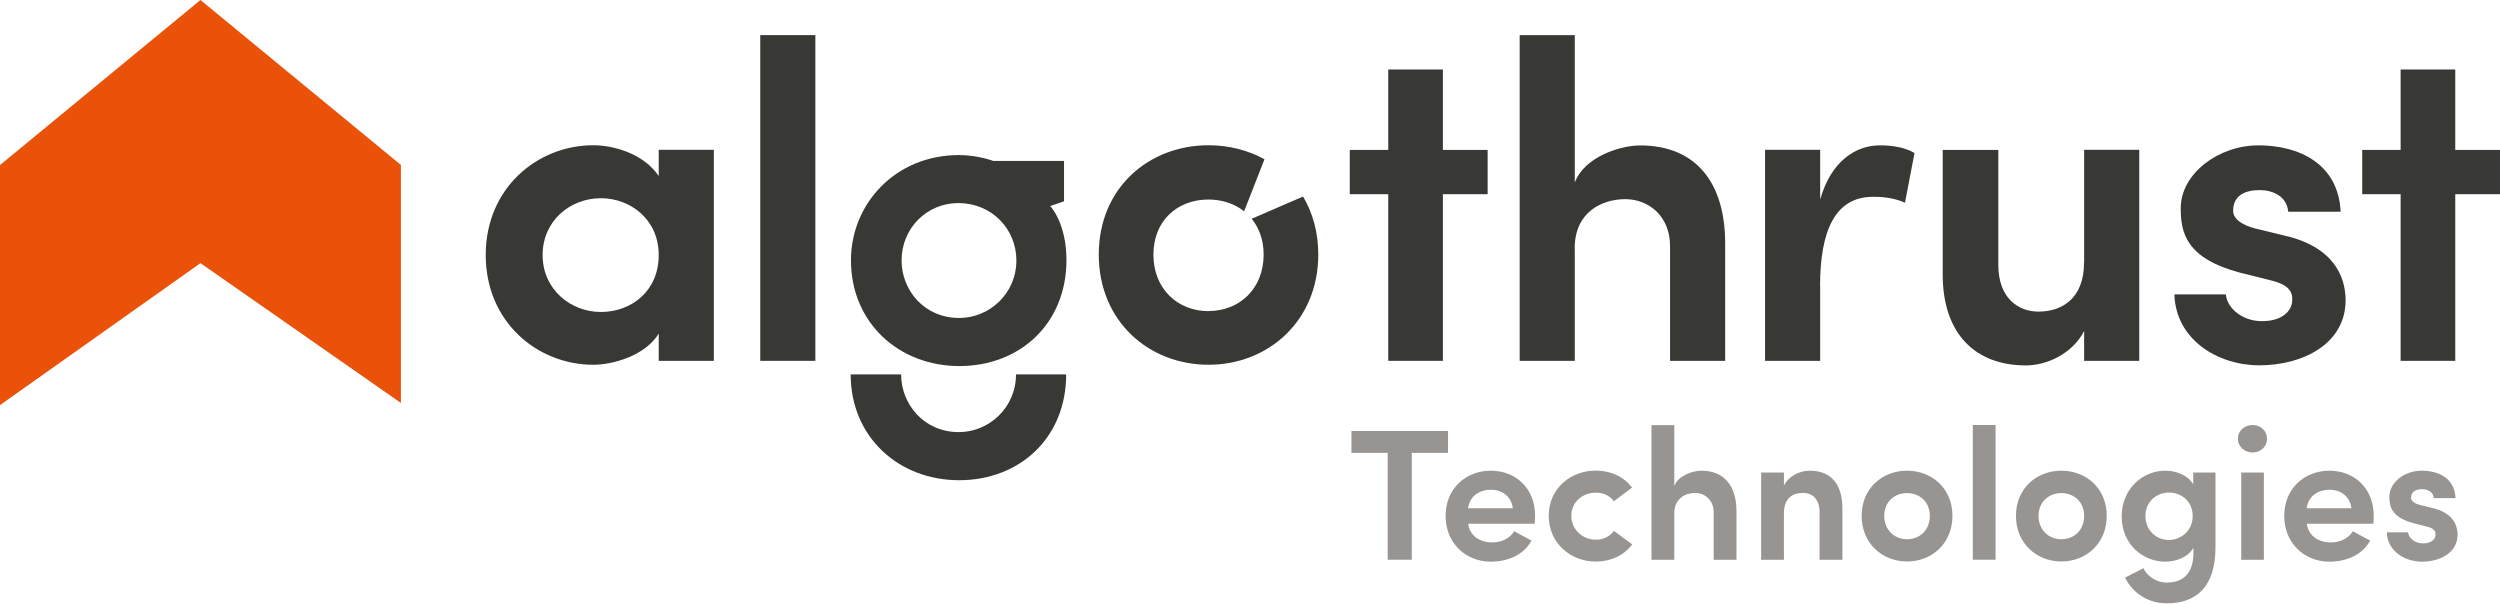
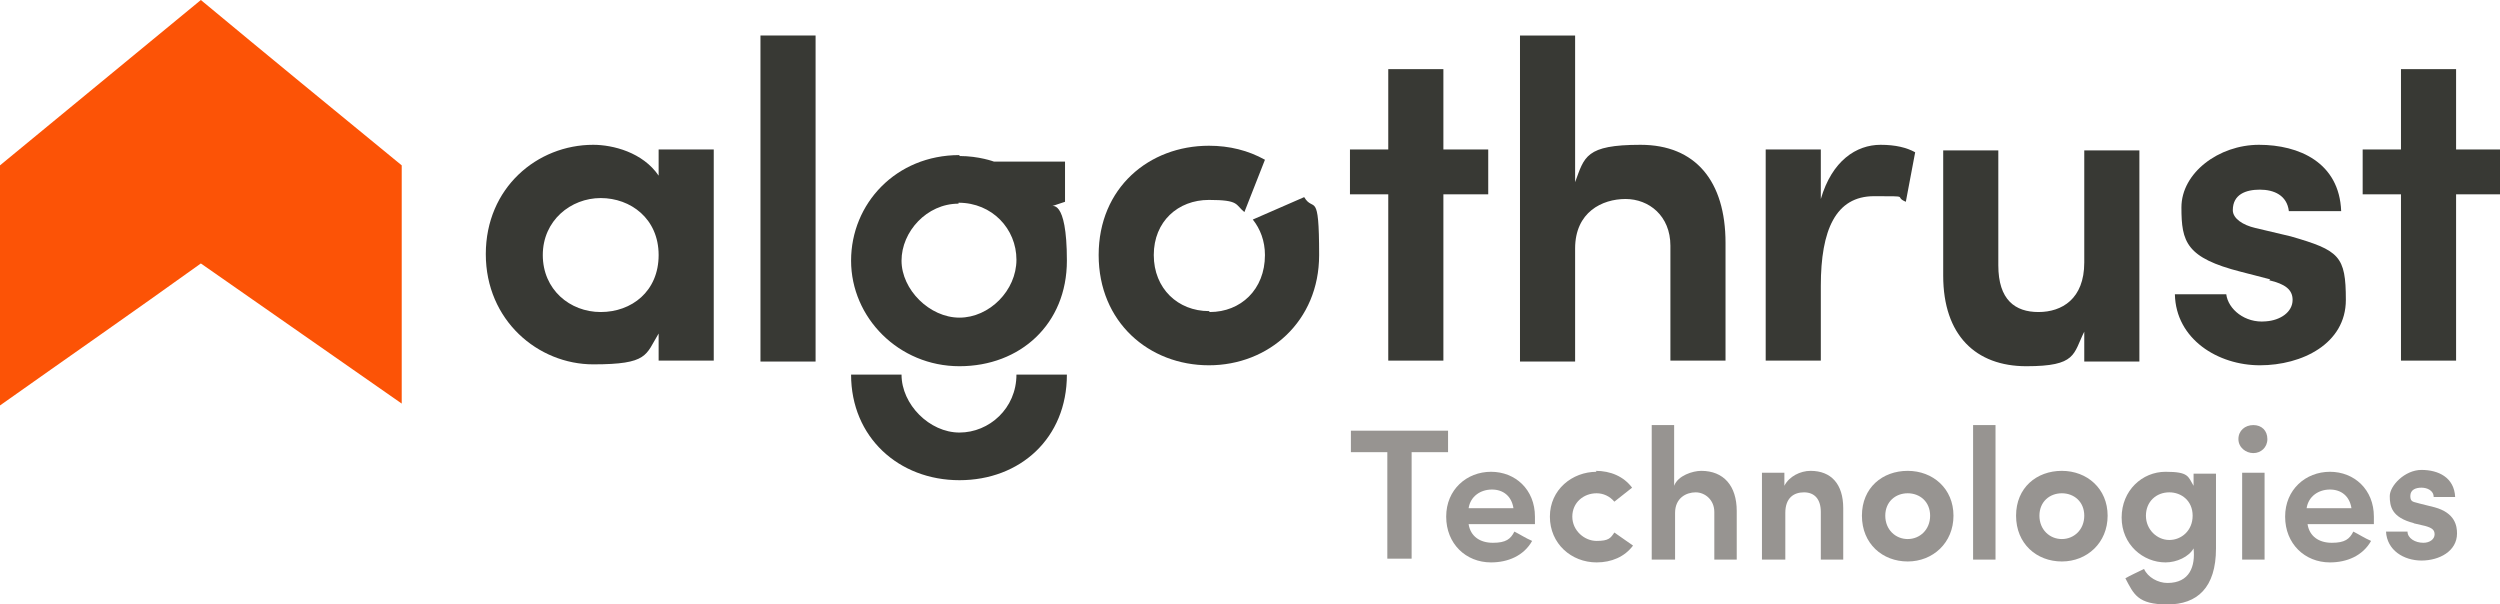
- <svg xmlns="http://www.w3.org/2000/svg" id="Layer_1" data-name="Layer 1" viewBox="0 0 267.64 64.59">
+ <svg xmlns="http://www.w3.org/2000/svg" id="Layer_1" version="1.1" viewBox="0 0 267.6 64.6">
  <defs>
    <style>
-       .cls-1 {
-         fill: #e95208;
-       }
- 
-       .cls-2 {
+       .st0 {
        fill-rule: evenodd;
      }

-       .cls-2, .cls-3 {
+       .st0, .st1 {
        fill: #383934;
      }

-       .cls-4 {
+       .st2 {
+         fill: #fc5306;
+       }
+ 
+       .st3 {
        fill: #979491;
      }
    </style>
  </defs>
  <g>
-     <path class="cls-2" d="M70.52,38.63h5.9v-22.59h-5.9v2.8c-1.69-2.47-4.93-3.29-7.01-3.29-5.95,0-11.51,4.55-11.51,11.75s5.56,11.75,11.51,11.75c2.18,0,5.61-1.02,7.01-3.34v2.9h0ZM58.09,27.31c0-3.68,2.95-6.09,6.24-6.09,3.1,0,6.19,2.22,6.19,6.09s-2.95,6.09-6.19,6.09-6.24-2.42-6.24-6.09Z" />
-     <rect class="cls-3" x="81.39" y="3.76" width="5.9" height="34.87" />
-     <path class="cls-2" d="M129.38,33.31c-3.29,0-5.9-2.37-5.9-6.05s2.61-5.9,5.9-5.9c1.46,0,2.79.45,3.81,1.26l2.18-5.57c-1.76-.97-3.82-1.5-5.99-1.5-6.38,0-11.75,4.55-11.75,11.7s5.37,11.8,11.75,11.8,11.75-4.69,11.75-11.8c0-2.38-.6-4.48-1.63-6.21l-5.5,2.38c.8.98,1.28,2.28,1.28,3.83,0,3.68-2.61,6.05-5.9,6.05Z" />
-     <polygon class="cls-2" points="154.47 7.44 148.62 7.44 148.62 16.05 144.5 16.05 144.5 20.79 148.62 20.79 148.62 38.63 154.47 38.63 154.47 20.79 159.26 20.79 159.26 16.05 154.47 16.05 154.47 7.44" />
-     <path class="cls-2" d="M168.58,26.59c0-3.92,2.95-5.27,5.42-5.27s4.79,1.79,4.79,5.03v12.28h5.9v-12.57c0-6.63-3.24-10.49-9.09-10.49-2.22,0-6,1.26-7.01,3.97V3.76h-5.9v34.87h5.9v-12.04Z" />
-     <path class="cls-2" d="M194.85,30.65c0-6,1.64-9.58,5.66-9.58.58,0,2.03,0,3.43.63l1.02-5.32c-.92-.53-2.13-.82-3.72-.82-2.56,0-5.22,1.69-6.38,5.8v-5.32h-5.9v22.59h5.9v-7.98Z" />
-     <path class="cls-2" d="M223.11,28.09c0,3.92-2.42,5.27-4.88,5.27-2.08,0-4.3-1.35-4.3-5.03v-12.28h-5.95v13.35c0,6.38,3.53,9.72,8.9,9.72,2.27,0,4.98-1.26,6.24-3.68v3.19h5.9v-22.59h-5.9v12.04Z" />
-     <path class="cls-2" d="M242.93,29.97c1.69.39,2.51.97,2.47,2.13,0,1.31-1.26,2.22-2.95,2.27-2.18.15-4.01-1.26-4.16-2.85h-5.51c.15,4.84,4.64,7.59,9.09,7.59,4.69,0,9.24-2.32,9.24-6.96,0-1.84-.68-5.32-5.9-6.77l-3.77-.92c-1.31-.34-2.37-.97-2.37-1.89,0-1.69,1.35-2.22,2.85-2.22,1.35,0,2.9.63,3.05,2.32h5.61c-.24-5.17-4.5-7.11-8.8-7.11s-8.32,3.05-8.32,6.72c0,2.61.53,5.37,6.38,6.92l3.1.77Z" />
-     <polygon class="cls-2" points="262.85 7.44 257 7.44 257 16.05 252.89 16.05 252.89 20.79 257 20.79 257 38.63 262.85 38.63 262.85 20.79 267.64 20.79 267.64 16.05 262.85 16.05 262.85 7.44" />
-     <path class="cls-2" d="M102.66,16.6c-6.83,0-11.56,5.25-11.56,11.26,0,6.71,5.14,11.33,11.61,11.33s11.46-4.54,11.46-11.34c0-4.01-1.74-5.79-1.74-5.79l1.48-.51v-4.32h-7.57s-1.64-.63-3.69-.63h0ZM102.6,21.74c3.57,0,6.21,2.78,6.21,6.14,0,3.56-2.9,6.16-6.11,6.16-3.79,0-6.18-3-6.18-6.15,0-3.45,2.69-6.15,6.08-6.15h0Z" />
-     <path class="cls-2" d="M108.77,40.08c0,3.56-2.9,6.18-6.11,6.18-3.79,0-6.19-3.03-6.19-6.18h-5.4c0,6.71,5.14,11.33,11.61,11.33s11.46-4.52,11.46-11.33h-5.37Z" />
-     <path class="cls-1" d="M21.46,0c7.15,5.89,14.3,11.77,21.46,17.66v25.48c-7.15-4.99-14.3-9.98-21.46-14.97-7.15,5.07-14.3,10.13-21.46,15.2v-25.7C7.15,11.77,14.3,5.89,21.46,0Z" />
+     <path class="st0" d="M70.5,38.6h5.9v-22.6h-5.9v2.8c-1.7-2.5-4.9-3.3-7-3.3-6,0-11.5,4.6-11.5,11.7s5.6,11.8,11.5,11.8,5.6-1,7-3.3v2.9h0ZM58.1,27.3c0-3.7,3-6.1,6.2-6.1s6.2,2.2,6.2,6.1-2.9,6.1-6.2,6.1-6.2-2.4-6.2-6.1Z" />
+     <rect class="st1" x="81.4" y="3.8" width="5.9" height="34.9" />
+     <path class="st0" d="M129.4,33.3c-3.3,0-5.9-2.4-5.9-6s2.6-5.9,5.9-5.9,2.8.5,3.8,1.3l2.2-5.6c-1.8-1-3.8-1.5-6-1.5-6.4,0-11.8,4.5-11.8,11.7s5.4,11.8,11.8,11.8,11.8-4.7,11.8-11.8-.6-4.5-1.6-6.2l-5.5,2.4c.8,1,1.3,2.3,1.3,3.8,0,3.7-2.6,6.1-5.9,6.1h0Z" />
+     <polygon class="st0" points="154.5 7.4 148.6 7.4 148.6 16 144.5 16 144.5 20.8 148.6 20.8 148.6 38.6 154.5 38.6 154.5 20.8 159.3 20.8 159.3 16 154.5 16 154.5 7.4" />
+     <path class="st0" d="M168.6,26.6c0-3.9,2.9-5.3,5.4-5.3s4.8,1.8,4.8,5v12.3h5.9v-12.6c0-6.6-3.2-10.5-9.1-10.5s-6,1.3-7,4V3.8h-5.9v34.9h5.9v-12h0Z" />
+     <path class="st0" d="M194.9,30.6c0-6,1.6-9.6,5.7-9.6s2,0,3.4.6l1-5.3c-.9-.5-2.1-.8-3.7-.8-2.6,0-5.2,1.7-6.4,5.8v-5.3h-5.9v22.6h5.9v-8h0Z" />
+     <path class="st0" d="M223.1,28.1c0,3.9-2.4,5.3-4.9,5.3s-4.3-1.3-4.3-5v-12.3h-5.9v13.4c0,6.4,3.5,9.7,8.9,9.7s5-1.3,6.2-3.7v3.2h5.9v-22.6h-5.9v12h0Z" />
+     <path class="st0" d="M242.9,30c1.7.4,2.5,1,2.5,2.1,0,1.3-1.3,2.2-2.9,2.3-2.2.2-4-1.3-4.2-2.9h-5.5c.1,4.8,4.6,7.6,9.1,7.6s9.2-2.3,9.2-7-.7-5.3-5.9-6.8l-3.8-.9c-1.3-.3-2.4-1-2.4-1.9,0-1.7,1.4-2.2,2.9-2.2s2.9.6,3.1,2.3h5.6c-.2-5.2-4.5-7.1-8.8-7.1s-8.3,3-8.3,6.7.5,5.4,6.4,6.9l3.1.8h0Z" />
+     <polygon class="st0" points="262.9 7.4 257 7.4 257 16 252.9 16 252.9 20.8 257 20.8 257 38.6 262.9 38.6 262.9 20.8 267.6 20.8 267.6 16 262.9 16 262.9 7.4" />
+     <path class="st0" d="M102.7,16.6c-6.8,0-11.6,5.2-11.6,11.3s5.1,11.3,11.6,11.3,11.5-4.5,11.5-11.3-1.7-5.8-1.7-5.8l1.5-.5v-4.3h-7.6s-1.6-.6-3.7-.6h0ZM102.6,21.7c3.6,0,6.2,2.8,6.2,6.1s-2.9,6.2-6.1,6.2-6.2-3-6.2-6.1,2.7-6.1,6.1-6.1h0Z" />
+     <path class="st0" d="M108.8,40.1c0,3.6-2.9,6.2-6.1,6.2s-6.2-3-6.2-6.2h-5.4c0,6.7,5.1,11.3,11.6,11.3s11.5-4.5,11.5-11.3c0,0-5.4,0-5.4,0Z" />
+     <path class="st2" d="M21.5,0c7.1,5.9,14.3,11.8,21.5,17.7v25.5c-7.2-5-14.3-10-21.5-15-7.1,5.1-14.3,10.1-21.5,15.2v-25.7C7.2,11.8,14.3,5.9,21.5,0Z" />
  </g>
  <g>
-     <path class="cls-4" d="M144.68,46.14h10.34v2.34h-3.88v11.44h-2.58v-11.44h-3.88v-2.34Z" />
-     <path class="cls-4" d="M164.3,56.07h-7.12c.16,1.26,1.2,2,2.58,2,.94,0,1.88-.4,2.34-1.2.58.32,1.24.68,1.86,1-.86,1.6-2.64,2.26-4.36,2.26-2.66,0-4.84-1.96-4.84-4.9s2.18-4.84,4.84-4.84,4.74,1.88,4.74,4.84c0,.24-.02.62-.04.84ZM161.96,54.41c-.18-1.28-1.14-1.98-2.34-1.98-1.28,0-2.28.7-2.46,1.98h4.8Z" />
-     <path class="cls-4" d="M170.84,50.38c1.58,0,3,.64,3.88,1.82l-1.94,1.46c-.46-.62-1.16-.92-1.94-.92-1.36,0-2.62.96-2.62,2.48s1.26,2.56,2.62,2.56c.78,0,1.48-.32,1.94-.94l1.96,1.44c-.88,1.18-2.3,1.84-3.9,1.84-2.68,0-5.04-1.96-5.04-4.9s2.36-4.84,5.04-4.84Z" />
-     <path class="cls-4" d="M179.24,59.93h-2.44v-14.42h2.44v6.52c.42-1.12,1.98-1.64,2.9-1.64,2.42,0,3.76,1.6,3.76,4.34v5.2h-2.44v-5.08c0-1.34-.98-2.08-1.98-2.08s-2.24.56-2.24,2.18v4.98Z" />
-     <path class="cls-4" d="M190.98,59.93h-2.44v-9.34h2.44v1.38c.54-1.02,1.68-1.58,2.78-1.58,2.18,0,3.48,1.36,3.48,4.02v5.52h-2.44v-5.08c0-1.36-.72-2.08-1.78-2.08-1.12,0-2.04.56-2.04,2.18v4.98Z" />
-     <path class="cls-4" d="M199.3,55.23c0-2.96,2.22-4.84,4.86-4.84s4.86,1.88,4.86,4.84-2.22,4.88-4.86,4.88-4.86-1.94-4.86-4.88ZM206.6,55.23c0-1.5-1.08-2.44-2.44-2.44s-2.44.94-2.44,2.44,1.08,2.5,2.44,2.5,2.44-.98,2.44-2.5Z" />
-     <path class="cls-4" d="M211.2,45.5h2.44v14.42h-2.44v-14.42Z" />
-     <path class="cls-4" d="M215.82,55.23c0-2.96,2.22-4.84,4.86-4.84s4.86,1.88,4.86,4.84-2.22,4.88-4.86,4.88-4.86-1.94-4.86-4.88ZM223.12,55.23c0-1.5-1.08-2.44-2.44-2.44s-2.44.94-2.44,2.44,1.08,2.5,2.44,2.5,2.44-.98,2.44-2.5Z" />
-     <path class="cls-4" d="M231.96,62.37c2.36,0,3-1.76,2.84-3.72-.48.94-1.78,1.48-2.98,1.48-2.44,0-4.68-1.88-4.68-4.84s2.24-4.9,4.68-4.9c1.22,0,2.44.52,2.98,1.46v-1.26h2.38v8c0,4.16-1.98,6-5.22,6-1.94,0-3.64-1.06-4.46-2.76.54-.26,1.44-.74,1.98-1,.4.94,1.5,1.54,2.48,1.54ZM232.2,52.73c-1.36,0-2.52,1-2.52,2.52s1.16,2.56,2.52,2.56c1.26,0,2.54-.98,2.54-2.56s-1.2-2.52-2.54-2.52Z" />
-     <path class="cls-4" d="M241.16,45.5c.86,0,1.54.64,1.54,1.46,0,.86-.68,1.48-1.54,1.48s-1.58-.62-1.58-1.48.72-1.46,1.58-1.46ZM242.36,59.93h-2.42v-9.34h2.42v9.34Z" />
-     <path class="cls-4" d="M254.08,56.07h-7.12c.16,1.26,1.2,2,2.58,2,.94,0,1.88-.4,2.34-1.2.58.32,1.24.68,1.86,1-.86,1.6-2.64,2.26-4.36,2.26-2.66,0-4.84-1.96-4.84-4.9s2.18-4.84,4.84-4.84,4.74,1.88,4.74,4.84c0,.24-.02.62-.04.84ZM251.74,54.41c-.18-1.28-1.14-1.98-2.34-1.98-1.28,0-2.28.7-2.46,1.98h4.8Z" />
-     <path class="cls-4" d="M258.44,56.03c-2.42-.64-2.64-1.78-2.64-2.86,0-1.52,1.6-2.78,3.44-2.78s3.54.8,3.64,2.94h-2.32c-.06-.7-.7-.96-1.26-.96-.62,0-1.18.22-1.18.92,0,.38.44.64.98.78l1.56.38c2.16.6,2.44,2.04,2.44,2.8,0,1.92-1.88,2.88-3.82,2.88-1.84,0-3.7-1.14-3.76-3.14h2.28c.06.66.82,1.24,1.72,1.18.7-.02,1.22-.4,1.22-.94.02-.48-.32-.72-1.02-.88l-1.28-.32Z" />
+     <path class="st3" d="M144.7,46.1h10.3v2.3h-3.9v11.4h-2.6v-11.4h-3.9v-2.3h0Z" />
+     <path class="st3" d="M164.3,56.1h-7.1c.2,1.3,1.2,2,2.6,2s1.9-.4,2.3-1.2c.6.3,1.2.7,1.9,1-.9,1.6-2.6,2.3-4.4,2.3-2.7,0-4.8-2-4.8-4.9s2.2-4.8,4.8-4.8,4.7,1.9,4.7,4.8,0,.6,0,.8h0ZM162,54.4c-.2-1.3-1.1-2-2.3-2s-2.3.7-2.5,2h4.8Z" />
+     <path class="st3" d="M170.8,50.4c1.6,0,3,.6,3.9,1.8l-1.9,1.5c-.5-.6-1.2-.9-1.9-.9-1.4,0-2.6,1-2.6,2.5s1.3,2.6,2.6,2.6,1.5-.3,1.9-.9l2,1.4c-.9,1.2-2.3,1.8-3.9,1.8-2.7,0-5-2-5-4.9s2.4-4.8,5-4.8h0Z" />
+     <path class="st3" d="M179.2,59.9h-2.4v-14.4h2.4v6.5c.4-1.1,2-1.6,2.9-1.6,2.4,0,3.8,1.6,3.8,4.3v5.2h-2.4v-5.1c0-1.3-1-2.1-2-2.1s-2.2.6-2.2,2.2v5h0Z" />
+     <path class="st3" d="M191,59.9h-2.4v-9.3h2.4v1.4c.5-1,1.7-1.6,2.8-1.6,2.2,0,3.5,1.4,3.5,4v5.5h-2.4v-5.1c0-1.4-.7-2.1-1.8-2.1s-2,.6-2,2.2v5Z" />
+     <path class="st3" d="M199.3,55.2c0-3,2.2-4.8,4.9-4.8s4.9,1.9,4.9,4.8-2.2,4.9-4.9,4.9-4.9-1.9-4.9-4.9ZM206.6,55.2c0-1.5-1.1-2.4-2.4-2.4s-2.4.9-2.4,2.4,1.1,2.5,2.4,2.5,2.4-1,2.4-2.5Z" />
+     <path class="st3" d="M211.2,45.5h2.4v14.4h-2.4v-14.4Z" />
+     <path class="st3" d="M215.8,55.2c0-3,2.2-4.8,4.9-4.8s4.9,1.9,4.9,4.8-2.2,4.9-4.9,4.9-4.9-1.9-4.9-4.9ZM223.1,55.2c0-1.5-1.1-2.4-2.4-2.4s-2.4.9-2.4,2.4,1.1,2.5,2.4,2.5,2.4-1,2.4-2.5Z" />
+     <path class="st3" d="M232,62.4c2.4,0,3-1.8,2.8-3.7-.5.9-1.8,1.5-3,1.5-2.4,0-4.7-1.9-4.7-4.8s2.2-4.9,4.7-4.9,2.4.5,3,1.5v-1.3h2.4v8c0,4.2-2,6-5.2,6s-3.6-1.1-4.5-2.8c.5-.3,1.4-.7,2-1,.4.9,1.5,1.5,2.5,1.5h0ZM232.2,52.7c-1.4,0-2.5,1-2.5,2.5s1.2,2.6,2.5,2.6,2.5-1,2.5-2.6-1.2-2.5-2.5-2.5Z" />
+     <path class="st3" d="M241.2,45.5c.9,0,1.5.6,1.5,1.5s-.7,1.5-1.5,1.5-1.6-.6-1.6-1.5.7-1.5,1.6-1.5ZM242.4,59.9h-2.4v-9.3h2.4v9.3Z" />
+     <path class="st3" d="M254.1,56.1h-7.1c.2,1.3,1.2,2,2.6,2s1.9-.4,2.3-1.2c.6.3,1.2.7,1.9,1-.9,1.6-2.6,2.3-4.4,2.3-2.7,0-4.8-2-4.8-4.9s2.2-4.8,4.8-4.8,4.7,1.9,4.7,4.8,0,.6,0,.8h0ZM251.7,54.4c-.2-1.3-1.1-2-2.3-2s-2.3.7-2.5,2h4.8Z" />
+     <path class="st3" d="M258.4,56c-2.4-.6-2.6-1.8-2.6-2.9s1.6-2.8,3.4-2.8,3.5.8,3.6,2.9h-2.3c0-.7-.7-1-1.3-1s-1.2.2-1.2.9.4.6,1,.8l1.6.4c2.2.6,2.4,2,2.4,2.8,0,1.9-1.9,2.9-3.8,2.9s-3.7-1.1-3.8-3.1h2.3c0,.7.8,1.2,1.7,1.2.7,0,1.2-.4,1.2-.9,0-.5-.3-.7-1-.9l-1.3-.3h0Z" />
  </g>
</svg>
